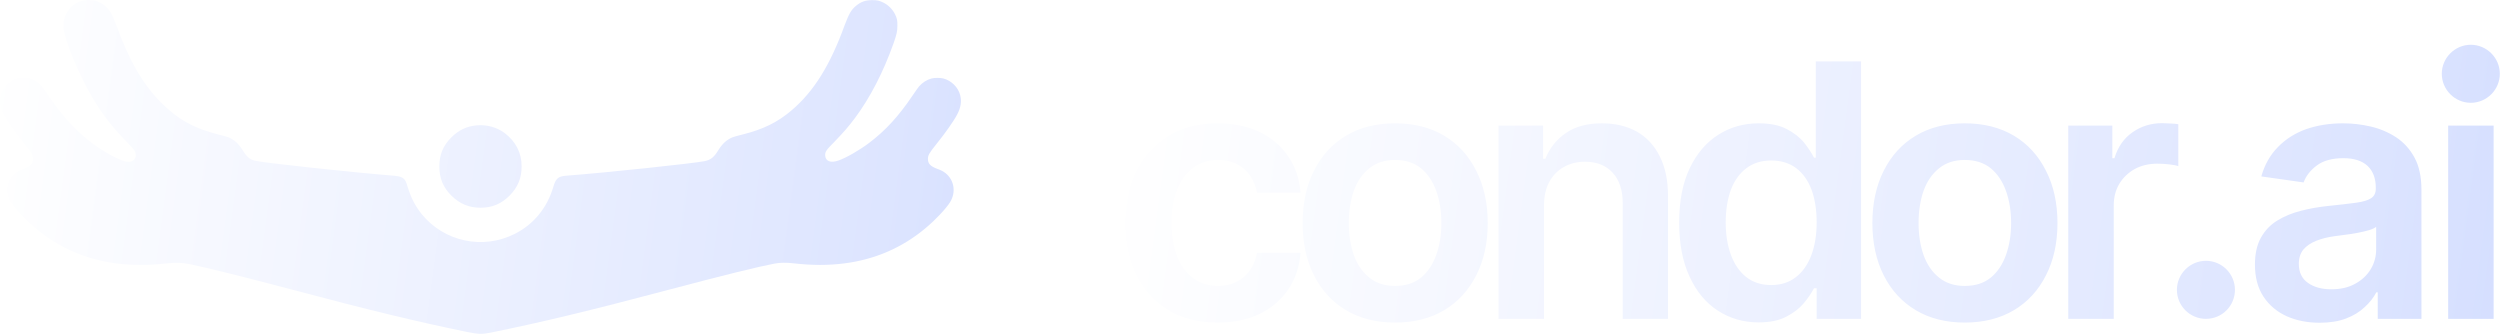
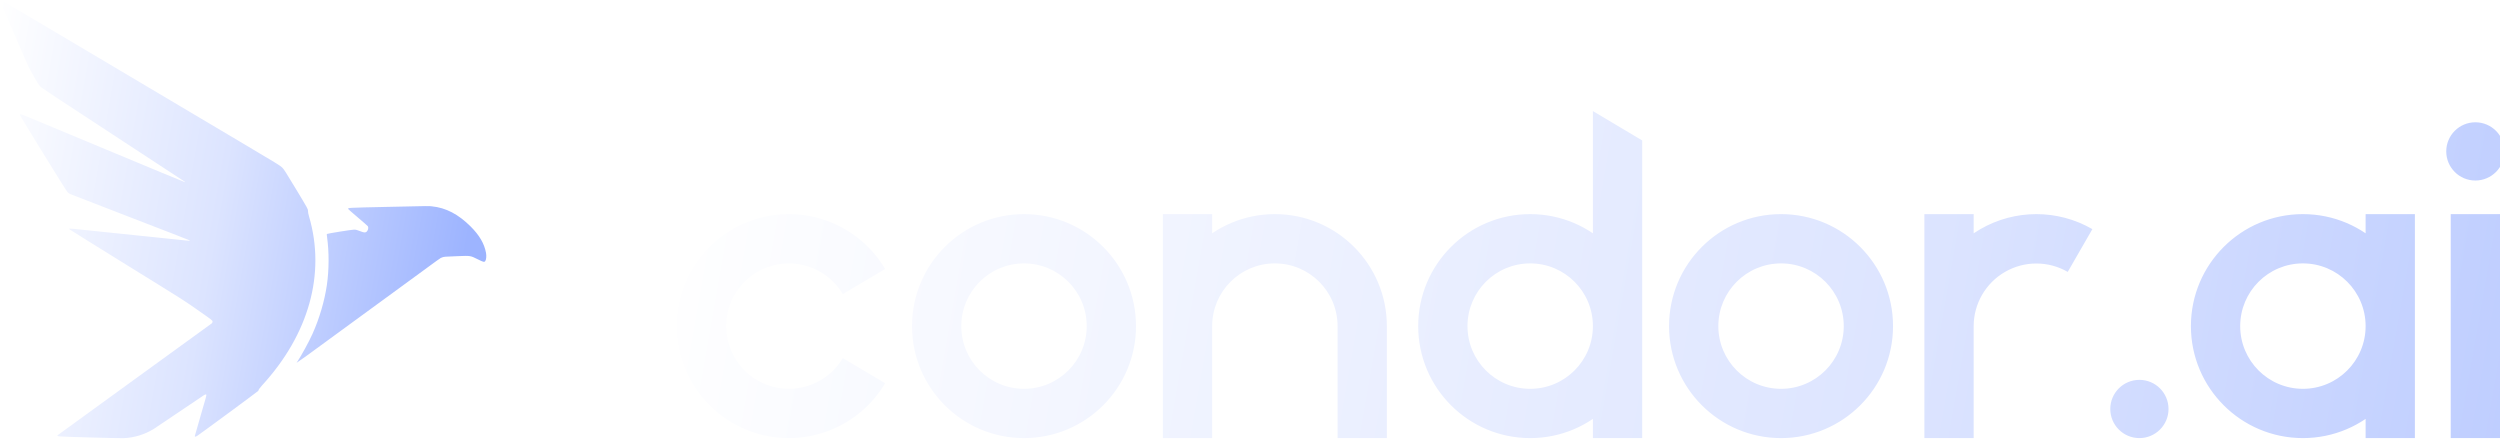
- <svg xmlns="http://www.w3.org/2000/svg" viewBox="0 0 1412.9 188.8" fill="url(#g)" role="img" aria-label="condor.ai">
+ <svg xmlns="http://www.w3.org/2000/svg" viewBox="0 0 1116.2 195.6" fill="url(#g)" role="img" aria-label="condor.ai">
  <defs>
-     <linearGradient id="g" gradientUnits="userSpaceOnUse" x1="0" y1="0" x2="1412.9" y2="188.8">
+     <linearGradient id="g" gradientUnits="userSpaceOnUse" x1="0" y1="0" x2="1116.2" y2="195.6">
      <stop offset="0" stop-color="#FFFFFF" />
      <stop offset="0.5" stop-color="#DCE4FF" />
      <stop offset="1" stop-color="#9DB4FF" />
    </linearGradient>
  </defs>
-   <path fill-rule="evenodd" transform="scale(0.7379)" d="M   64.5   0.3 C   54.8   2,   48   10.8,   48.6   20.9 C   49.1   30,   60.2   56.9,   71.1   75.3 C   78.2   87.3,   86   97.4,   96.9   108.5 C   101.3   113.1,   102.6   114.5,   103.2   115.7 C   105.6   120.6,   102.3   124.8,   96.8   123.8 C   91.4   122.8,   80.2   116.8,   70.9   109.9 C   58.3   100.5,   47.9   89.2,   36.8   72.8 C   33.1   67.2,   31.5   65.3,   29.3   63.5 C   25.9   60.8,   22.5   59.6,   18   59.6 C   12.7   59.6,   9.1   61.2,   5.4   64.9 C   -0.7   70.9,   -1.6   79.1,   2.8   87.5 C   5.2   92.1,   12.1   102,   18   109.3 C   23.2   115.8,   23.5   116.2,   24.5   118.2 C   25.6   120.7,   25.7   122.7,   24.7   124.6 C   23.6   126.9,   22.2   127.8,   17   129.8 C   9.8   132.5,   5.6   138.3,   5.6   145.5 C   5.6   151.4,   7.5   154.9,   15.2   163.3 C   23.3   172.3,   34.4   181.2,   44.8   187.1 C   68.8   200.7,   95.8   205.4,   128.1   201.7 C   134.5   201,   139.7   201.2,   144.8   202.2 C   160.7   205.6,   183.5   211.2,   222.8   221.6 C   285   238.1,   318.3   246.1,   357.5   254.2 C   366.3   256,   369.2   256.1,   375.6   254.8 C   413.5   247.1,   450.5   238.3,   513.4   221.6 C   554.1   210.8,   581.4   204.1,   593.2   201.9 C   597.5   201.1,   601.9   201,   608   201.7 C   621.8   203.3,   634.8   203.3,   646.9   201.7 C   670.3   198.7,   691.1   189.6,   708.7   174.9 C   716.5   168.4,   724.5   159.9,   727.7   154.8 C   732.3   147.3,   730.9   138.1,   724.3   132.7 C   722.7   131.4,   720.7   130.3,   717.8   129.3 C   712.5   127.3,   710.7   125.3,   710.7   121.7 C   710.7   119,   711.6   117.3,   717   110.6 C   724.1   101.8,   730.7   92.4,   733.2   87.5 C   735.9   82.4,   736.6   77.6,   735.4   72.9 C   733.9   66.9,   728.7   61.7,   722.5   60.1 C   720.3   59.5,   715.7   59.5,   713.5   60.1 C   709.8   61.1,   706.5   63.2,   703.8   66.3 C   703.1   67.2,   701   70.1,   699.2   72.8 C   688.3   89,   678.2   100,   665.6   109.5 C   658.2   115.1,   647.9   121,   642   123 C   636.2   125,   632.3   123.5,   632   119.1 C   631.9   116.3,   632.6   115.1,   638.9   108.8 C   646.4   101,   649.8   97.1,   654.9   90.3 C   666.5   74.7,   676.6   55.1,   684.4   33.1 C   686.8   26.2,   687.3   24,   687.3   19.8 C   687.4   15.6,   687   14,   685.5   10.9 C   683.6   7.1,   680.4   3.9,   676.6   2 C   673.5   0.5,   671.9   0.1,   668   0.1 C   662.9   0.1,   659.3   1.4,   655.7   4.4 C   652   7.4,   650.2   10.6,   647   19.1 C   635.8   50,   623.4   69.9,   606.3   84.5 C   595.5   93.7,   584.5   99.1,   568.4   103.1 C   565.3   103.8,   562   104.8,   560.9   105.2 C   556.5   107.1,   553.3   110,   550.1   115.1 C   546.9   120.4,   544.4   122.4,   539.8   123.4 C   530.8   125.2,   463.7   132.3,   433.3   134.6 C   427.5   135.1,   425.6   136.8,   423.8   143.1 C   419.1   159.1,   408.8   171.8,   394.3   179.1 C   369.8   191.5,   340.1   185.1,   322.9   163.9 C   318   157.8,   314.6   151.1,   312.2   143.1 C   310.2   136,   308.8   135.1,   299.6   134.4 C   268.7   131.9,   202.6   124.8,   195.3   123.1 C   191.4   122.2,   189   120.2,   185.9   115.1 C   182.7   110,   179.5   107.1,   175.1   105.2 C   174   104.8,   170.7   103.8,   167.6   103.1 C   148.6   98.4,   136.3   91.5,   123.4   78.6 C   109.1   64.1,   99   46.6,   89   19.1 C   85.8   10.5,   83.9   7.3,   80.2   4.3 C   78.4   2.8,   75.3   1.2,   73.1   0.6 C   71.3   0.1,   66.4   -0.1,   64.5   0.3 M   365.1   96 C   357.4   96.7,   351.4   99.6,   345.7   105.2 C   339.3   111.6,   336.5   118.5,   336.5   127.5 C   336.5   136.5,   339.3   143.4,   345.7   149.8 C   352.1   156.1,   359.1   159.1,   368   159.1 C   376.9   159.1,   383.9   156.2,   390.3   149.8 C   396.6   143.4,   399.5   136.5,   399.5   127.5 C   399.6   117.2,   395   108.3,   386.5   101.9 C   380.7   97.5,   372.7   95.3,   365.1   96" />
-   <path transform="translate(635.9 25.2)" d="M  52.3   157.1L  52.3   157.1Q  36   157.1   24.3  150Q  12.6  142.8   6.3  130.1Q  0.1  117.4   0.1  100.9L  0.1  100.9Q  0.1  84.2   6.4  71.5Q  12.8  58.8   24.5  51.6Q  36.2  44.5   52.1  44.5L  52.1  44.5Q  65.5  44.5   75.8  49.3Q  86  54.2   92.1  63.1Q  98.2  71.9   99.1  83.7L  99.1  83.7L  74.5  83.7Q  73.5  78.4   70.7  74.2Q  67.9  70   63.3  67.6Q  58.8  65.2   52.5  65.2L  52.5  65.2Q  44.6  65.2   38.7  69.4Q  32.8  73.7   29.5  81.6Q  26.2  89.5   26.2  100.5L  26.2  100.5Q  26.2  111.6   29.4  119.7Q  32.6  127.8   38.6  132.1Q  44.5  136.4   52.5  136.4L  52.5  136.4Q  61  136.4   66.9  131.5Q  72.8  126.5   74.5  117.7L  74.5  117.7L  99.1  117.7Q  98.2  129.3   92.3  138.2Q  86.3  147.1   76.2  152.1Q  66   157.1   52.3   157.1ZM  152.5   157.1L  152.5   157.1Q  136.5   157.1   124.8  150.1Q  113.1  143.1   106.7  130.4Q  100.3  117.7   100.3  100.9L  100.3  100.9Q  100.3  84   106.7  71.3Q  113.1  58.5   124.8  51.5Q  136.5  44.5   152.5  44.5L  152.5  44.5Q  168.6  44.5   180.3  51.5Q  192  58.5   198.4  71.3Q  204.9  84   204.9  100.9L  204.9  100.9Q  204.9  117.7   198.4  130.4Q  192  143.1   180.3  150.1Q  168.6   157.1   152.5   157.1ZM  152.5  136.4L  152.5  136.4Q  161.4  136.4   167.2  131.7Q  172.9  127   175.8  118.9Q  178.7  110.8   178.7  100.9L  178.7  100.9Q  178.7  90.8   175.8  82.7Q  172.9  74.6   167.2  69.9Q  161.4  65.2   152.5  65.2L  152.5  65.2Q  143.8  65.2   138  69.9Q  132.1  74.6   129.2  82.7Q  126.4  90.8   126.4  100.9L  126.4  100.9Q  126.4  110.8   129.2  118.9Q  132.1  127   138  131.7Q  143.8  136.4   152.5  136.4ZM  236.7  91.1L  236.7  91.1L  236.7   155L  211   155L  211  45.8L  236.2  45.8L  236.2  64.5L  237.5  64.5Q  241.2  55.3   249.2  49.9Q  257.1  44.5   269.4  44.5L  269.4  44.5Q  280.8  44.5   289.2  49.2Q  297.6  54   302.2  63.3Q  306.8  72.5   306.8  85.6L  306.8  85.6L  306.8   155L  281.2   155L  281.2  89.6Q  281.2  78.6   275.5  72.4Q  269.8  66.2   259.9  66.2L  259.9  66.2Q  253.1  66.2   247.9  69.2Q  242.7  72.1   239.7  77.6Q  236.7  83.1   236.7  91.1ZM  358   157L  358   157Q  345.2   157   335  150.4Q  324.8  143.8   319  131.2Q  313.1  118.6   313.1  100.6L  313.1  100.6Q  313.1  82.3   319.1  69.8Q  325.1  57.3   335.3  50.9Q  345.4  44.5   358  44.5L  358  44.5Q  367.7  44.5   373.8  47.7Q  380  50.9   383.7  55.4Q  387.3  60   389.3  63.9L  389.3  63.9L  390.3  63.9L  390.3  9.5L  415.9  9.5L  415.9   155L  390.8   155L  390.8  137.7L  389.3  137.7Q  387.2  141.7   383.5  146.2Q  379.8  150.6   373.6  153.8Q  367.5   157   358   157ZM  365.1  135.9L  365.1  135.9Q  373.4  135.9   379.1  131.4Q  384.8  127   387.8  119Q  390.8  111.1   390.8  100.5L  390.8  100.5Q  390.8  89.9   387.9  82Q  384.9  74.1   379.2  69.8Q  373.4  65.5   365.1  65.5L  365.1  65.5Q  356.7  65.5   350.9  70Q  345.1  74.5   342.2  82.4Q  339.4  90.4   339.4  100.5L  339.4  100.5Q  339.4  110.7   342.3  118.7Q  345.2  126.7   350.9  131.3Q  356.7  135.9   365.1  135.9ZM  474.5   157.1L  474.5   157.1Q  458.5   157.1   446.8  150.1Q  435.1  143.1   428.7  130.4Q  422.3  117.7   422.3  100.9L  422.3  100.9Q  422.3  84   428.7  71.3Q  435.1  58.5   446.8  51.5Q  458.5  44.5   474.5  44.5L  474.5  44.5Q  490.5  44.5   502.3  51.5Q  514  58.5   520.4  71.3Q  526.9  84   526.9  100.9L  526.9  100.9Q  526.9  117.7   520.4  130.4Q  514  143.1   502.3  150.1Q  490.5   157.1   474.5   157.1ZM  474.5  136.4L  474.5  136.4Q  483.4  136.4   489.2  131.7Q  494.9  127   497.8  118.9Q  500.7  110.8   500.7  100.9L  500.7  100.9Q  500.7  90.8   497.8  82.7Q  494.9  74.6   489.2  69.9Q  483.4  65.2   474.5  65.2L  474.5  65.2Q  465.8  65.2   460  69.9Q  454.1  74.6   451.2  82.7Q  448.4  90.8   448.4  100.9L  448.4  100.9Q  448.4  110.8   451.2  118.9Q  454.1  127   460  131.7Q  465.8  136.4   474.5  136.4ZM  558.7   155L  533   155L  533  45.8L  557.9  45.8L  557.9  64.2L  559.1  64.2Q  562  54.6   569.4  49.5Q  576.7  44.4   586.1  44.4L  586.1  44.4Q  588.1  44.4   590.8  44.6Q  593.5  44.7   595.2  45L  595.2  45L  595.2  68.7Q  593.6  68.1   590.1  67.7Q  586.6  67.3   583.3  67.3L  583.3  67.3Q  576.2  67.3   570.6  70.3Q  565.1  73.4   561.9  78.6Q  558.7  83.9   558.7  90.9L  558.7  90.9L  558.7   155ZM  627.2   138.6C  627.2   147.7   619.9   155   610.8   155C  601.8   155   594.4   147.7   594.4   138.6C  594.4   129.6   601.8   122.2   610.8   122.2C  619.9   122.2   627.2   129.6   627.2   138.6ZM  675.1   157.2L  675.1   157.2Q  664.7   157.2   656.4  153.5Q  648.1  149.7   643.3  142.4Q  638.5  135.1   638.5  124.3L  638.5  124.3Q  638.5  115.2   641.9  109.1Q  645.3  103   651.2  99.4Q  657.1  95.8   664.6  93.9Q  672  92   679.9  91.2L  679.9  91.2Q  689.6  90.2   695.5  89.4Q  701.5  88.6   704.2  86.8Q  706.8  85.1   706.8  81.4L  706.8  81.4L  706.8  80.9Q  706.8  73   702.2  68.6Q  697.5  64.2   688.5  64.2L  688.5  64.2Q  679  64.2   673.5  68.3Q  668  72.4   666  77.9L  666  77.9L  642.1  74.5Q  644.9  64.6   651.5  57.9Q  658  51.2   667.4  47.8Q  676.9  44.5   688.3  44.5L  688.3  44.5Q  696.1  44.5   703.9  46.3Q  711.7  48.1   718.3  52.4Q  724.8  56.7   728.7  63.9Q  732.6  71.1   732.6  82L  732.6  82L  732.6   155L  707.9   155L  707.9  140L  707.1  140Q  704.8  144.5   700.5  148.4Q  696.3  152.4   690  154.8Q  683.7   157.2   675.1   157.2ZM  681.7  138.3L  681.7  138.3Q  689.5  138.3   695.1  135.2Q  700.8  132.1   703.9  127Q  707  121.9   707  115.8L  707  115.8L  707  103Q  705.8  104   702.9  104.9Q  700.1  105.7   696.5  106.4Q  692.9  107.1   689.4  107.5Q  685.9  108   683.4  108.3L  683.4  108.3Q  677.6  109.1   673.1  110.9Q  668.6  112.7   665.9  115.8Q  663.3  119   663.3  123.9L  663.3  123.9Q  663.3  131.1   668.5  134.7Q  673.6  138.3   681.7  138.3ZM  773.4   155L  747.7   155L  747.7  45.8L  773.4  45.8L  773.4   155ZM  776.9   16.5C  776.9   25.5   769.5   32.9   760.5   32.9C  751.5   32.9   744.1   25.5   744.1   16.5C  744.1   7.5   751.5   0.1   760.5   0.1C  769.5   0.1   776.9   7.5   776.9   16.5Z" />
+   <path fill-rule="evenodd" transform="scale(0.1979)" d="M   0.2   1.5 C   0.2   2.8,   59.3   140.2,   64.3   150.5 C   65.8   153.4,   71.3   163.6,   76.7   173.1 C   84.7   187.3,   87.3   191.2,   90.8   194.9 C   94.6   198.9,   114.9   212.3,   255.5   304.2 C   343.7   361.8,   416.3   409.4,   416.8   409.9 C   417.3   410.4,   417.6   410.9,   417.4   411.1 C   417.2   411.3,   336.9   378.1,   239   337.2 C   141.1   296.4,   57.8   261.7,   54   260.1 C   47.1   257.3,   44.8   257.1,   44.8   259.2 C   44.8   261.1,   148.9   430,   152.1   433.2 C   153.7   434.9,   156.2   436.8,   157.6   437.5 C   159   438.2,   220.3   462,   293.7   490.2 C   367.1   518.5,   427.4   541.8,   427.8   542.2 C   429   543.3,   427.6   543.5,   421.8   542.8 C   417.1   542.3,   313.2   531.5,   167   516.4 C   156.6   515.3,   155.4   515.4,   156.5   517.2 C   156.9   517.8,   213.9   553.3,   283.2   596.2 C   422.2   682.2,   413.6   676.7,   449.8   702.1 C   479.1   722.5,   479.5   722.9,   479.5   725.8 C   479.5   727.2,   478.9   728.4,   477.7   729.6 C   476.7   730.5,   398.6   787.1,   304.2   855.4 C   209.8   923.7,   131.8   980.3,   130.9   981.2 C   127   984.9,   124.8   984.7,   200.6   986.9 C   238.7   988,   274   988.7,   279   988.5 C   303.1   987.5,   326.1   980.4,   347.2   967.5 C   351.6   964.8,   450.5   898.3,   456.8   893.8 C   462.1   890,   464.2   889.2,   465.3   890.4 C   466.2   891.3,   464.9   896.3,   452.9   936.9 C   445.5   962,   439.5   983,   439.5   983.7 C   439.5   986,   441.5   985.7,   445.8   982.7 C   464.4   969.7,   582.8   882.4,   582.8   881.7 C   582.8   879.6,   585.7   875.5,   591.2   869.5 C   696.9   754.2,   735   617.6,   697.4   489 C   695.6   482.7,   694.8   478.8,   694.8   475.8 C   694.8   471.5,   694.8   471.5,   668   427 C   643.6   386.6,   640.7   382,   636.5   377.9 C   632.2   373.6,   624.8   369.1,   541.2   319.5 C   426   251.2,   254.6   149.5,   248.5   145.8 C   188   109.5,   3.3   0.5,   2   0.3 C   0.5   0,   0.2   0.1,   0.2   1.5 M   871.6   466.8 C   782.2   468.8,   784.5   468.6,   785.7   471.7 C   785.9   472.2,   795.7   480.8,   807.4   490.7 C   819.2   500.7,   829.3   509.5,   829.8   510.3 C   831.2   512.3,   831.1   516.4,   829.5   519.5 C   827.1   524.3,   823.5   525.5,   818.1   523.5 C   803.7   518.2,   803.5   518.1,   798.3   518.1 C   793   518.2,   738.4   526.9,   737.4   527.9 C   737.2   528.2,   737.3   531.5,   737.9   535.1 C   742.6   568.5,   742.4   608.6,   737.5   642.8 C   732.2   679,   720.7   718.2,   705.2   752.8 C   697.3   770.5,   679.9   802.4,   670.6   816.3 C   667.6   820.7,   651.7   832.2,   904.2   647.5 C   998.9   578.1,   992.8   582.5,   997.3   580.8 C   1001.8   579.1,   1003.3   579,   1032.6   577.9 C   1061.9   576.7,   1061   576.6,   1078.3   585.2 C   1090.4   591.3,   1092.6   591.8,   1094.7   589.1 C   1097   586.2,   1097.8   577.5,   1096.5   570.5 C   1092.6   549.6,   1081.8   531,   1061.9   511.1 C   1034   483.3,   1006.1   468.7,   974.3   465.5 C   966.1   464.7,   975.6   464.5,   871.6   466.8" />
+   <path transform="translate(302.2 49.6)" d="M93 121.5A50 50 0 1 1 93 70.5L74.1 81.7A28 28 0 1 0 74.1 110.3ZM105 96A50 50 0 1 1 205 96A50 50 0 1 1 105 96ZM127 96A28 28 0 1 0 183 96A28 28 0 1 0 127 96ZM217 46H239V146H217ZM217 96A50 50 0 0 1 317 96L295 96A28 28 0 0 0 239 96ZM295 96H317V146H295ZM331 96A50 50 0 1 1 431 96A50 50 0 1 1 331 96ZM353 96A28 28 0 1 0 409 96A28 28 0 1 0 353 96ZM409 0L431 13.1V146H409ZM443 96A50 50 0 1 1 543 96A50 50 0 1 1 443 96ZM465 96A28 28 0 1 0 521 96A28 28 0 1 0 465 96ZM557 46H579V146H557ZM557 96A50 50 0 0 1 632 52.7L621 71.8A28 28 0 0 0 579 96ZM640 133A13 13 0 1 1 666 133A13 13 0 1 1 640 133ZM676 96A50 50 0 1 1 776 96A50 50 0 1 1 676 96ZM698 96A28 28 0 1 0 754 96A28 28 0 1 0 698 96ZM754 46H776V146H754ZM792 46H814V146H792ZM790 18A13 13 0 1 1 816 18A13 13 0 1 1 790 18Z" />
</svg>
